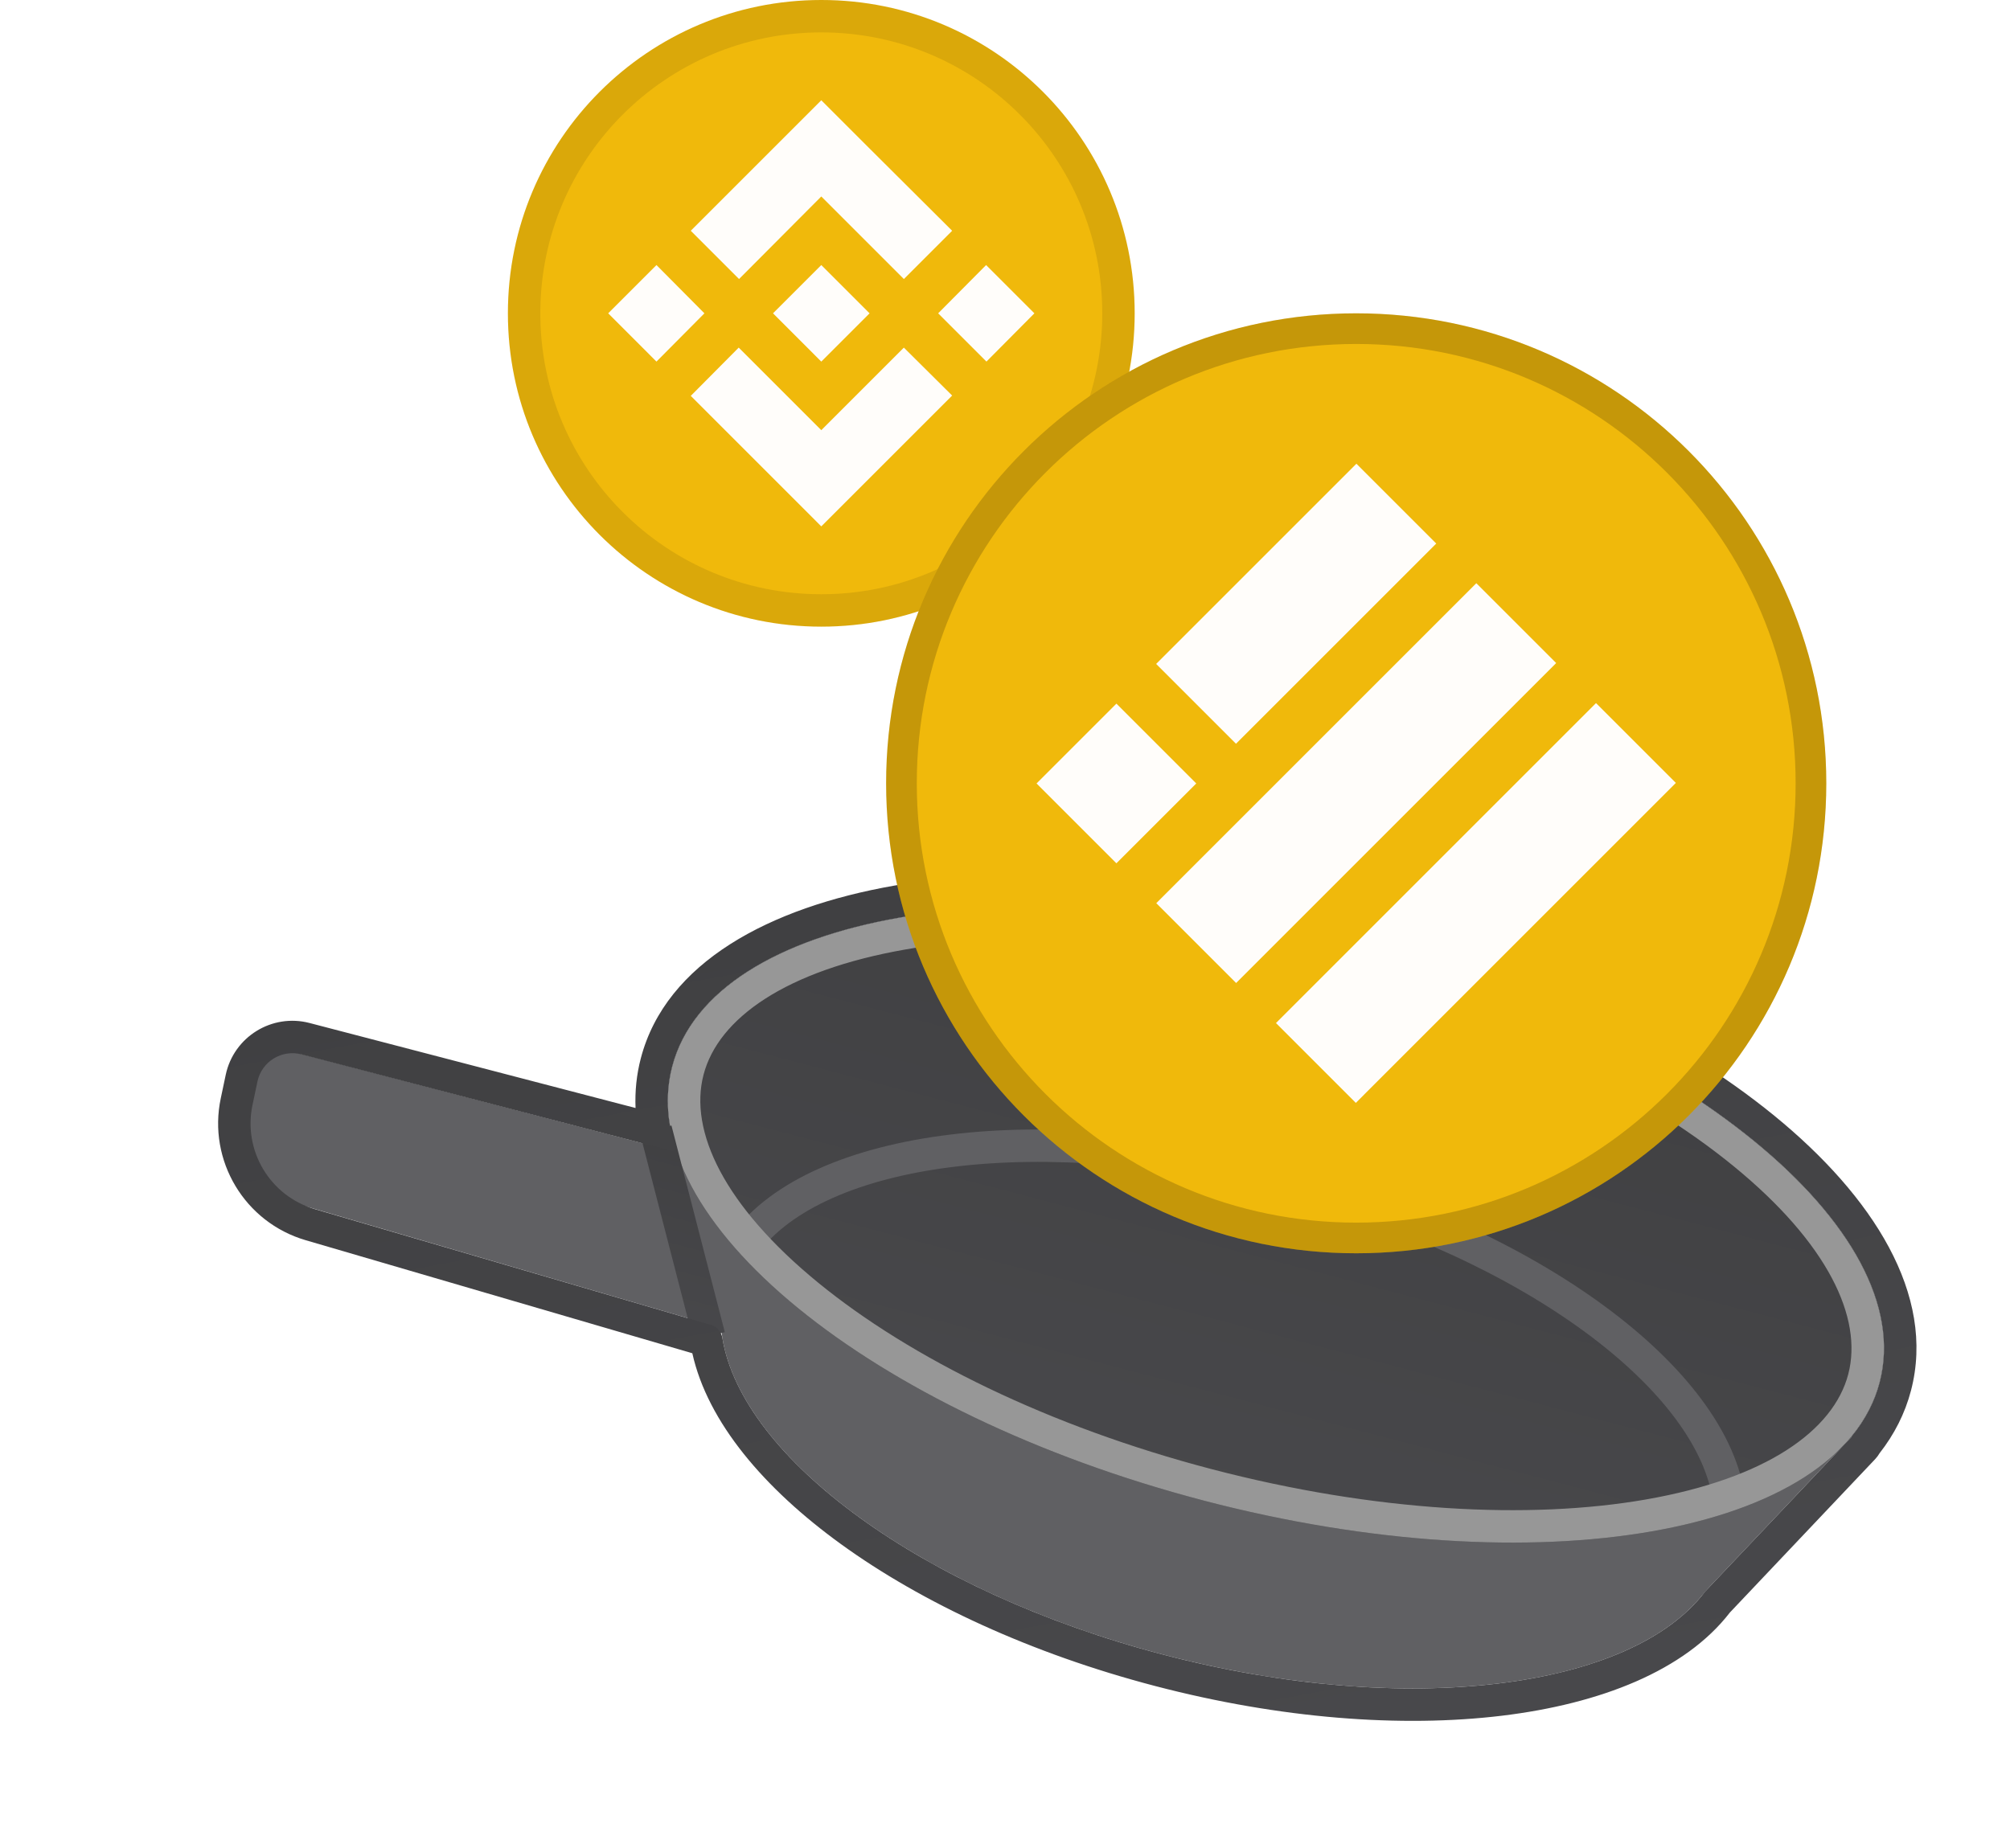
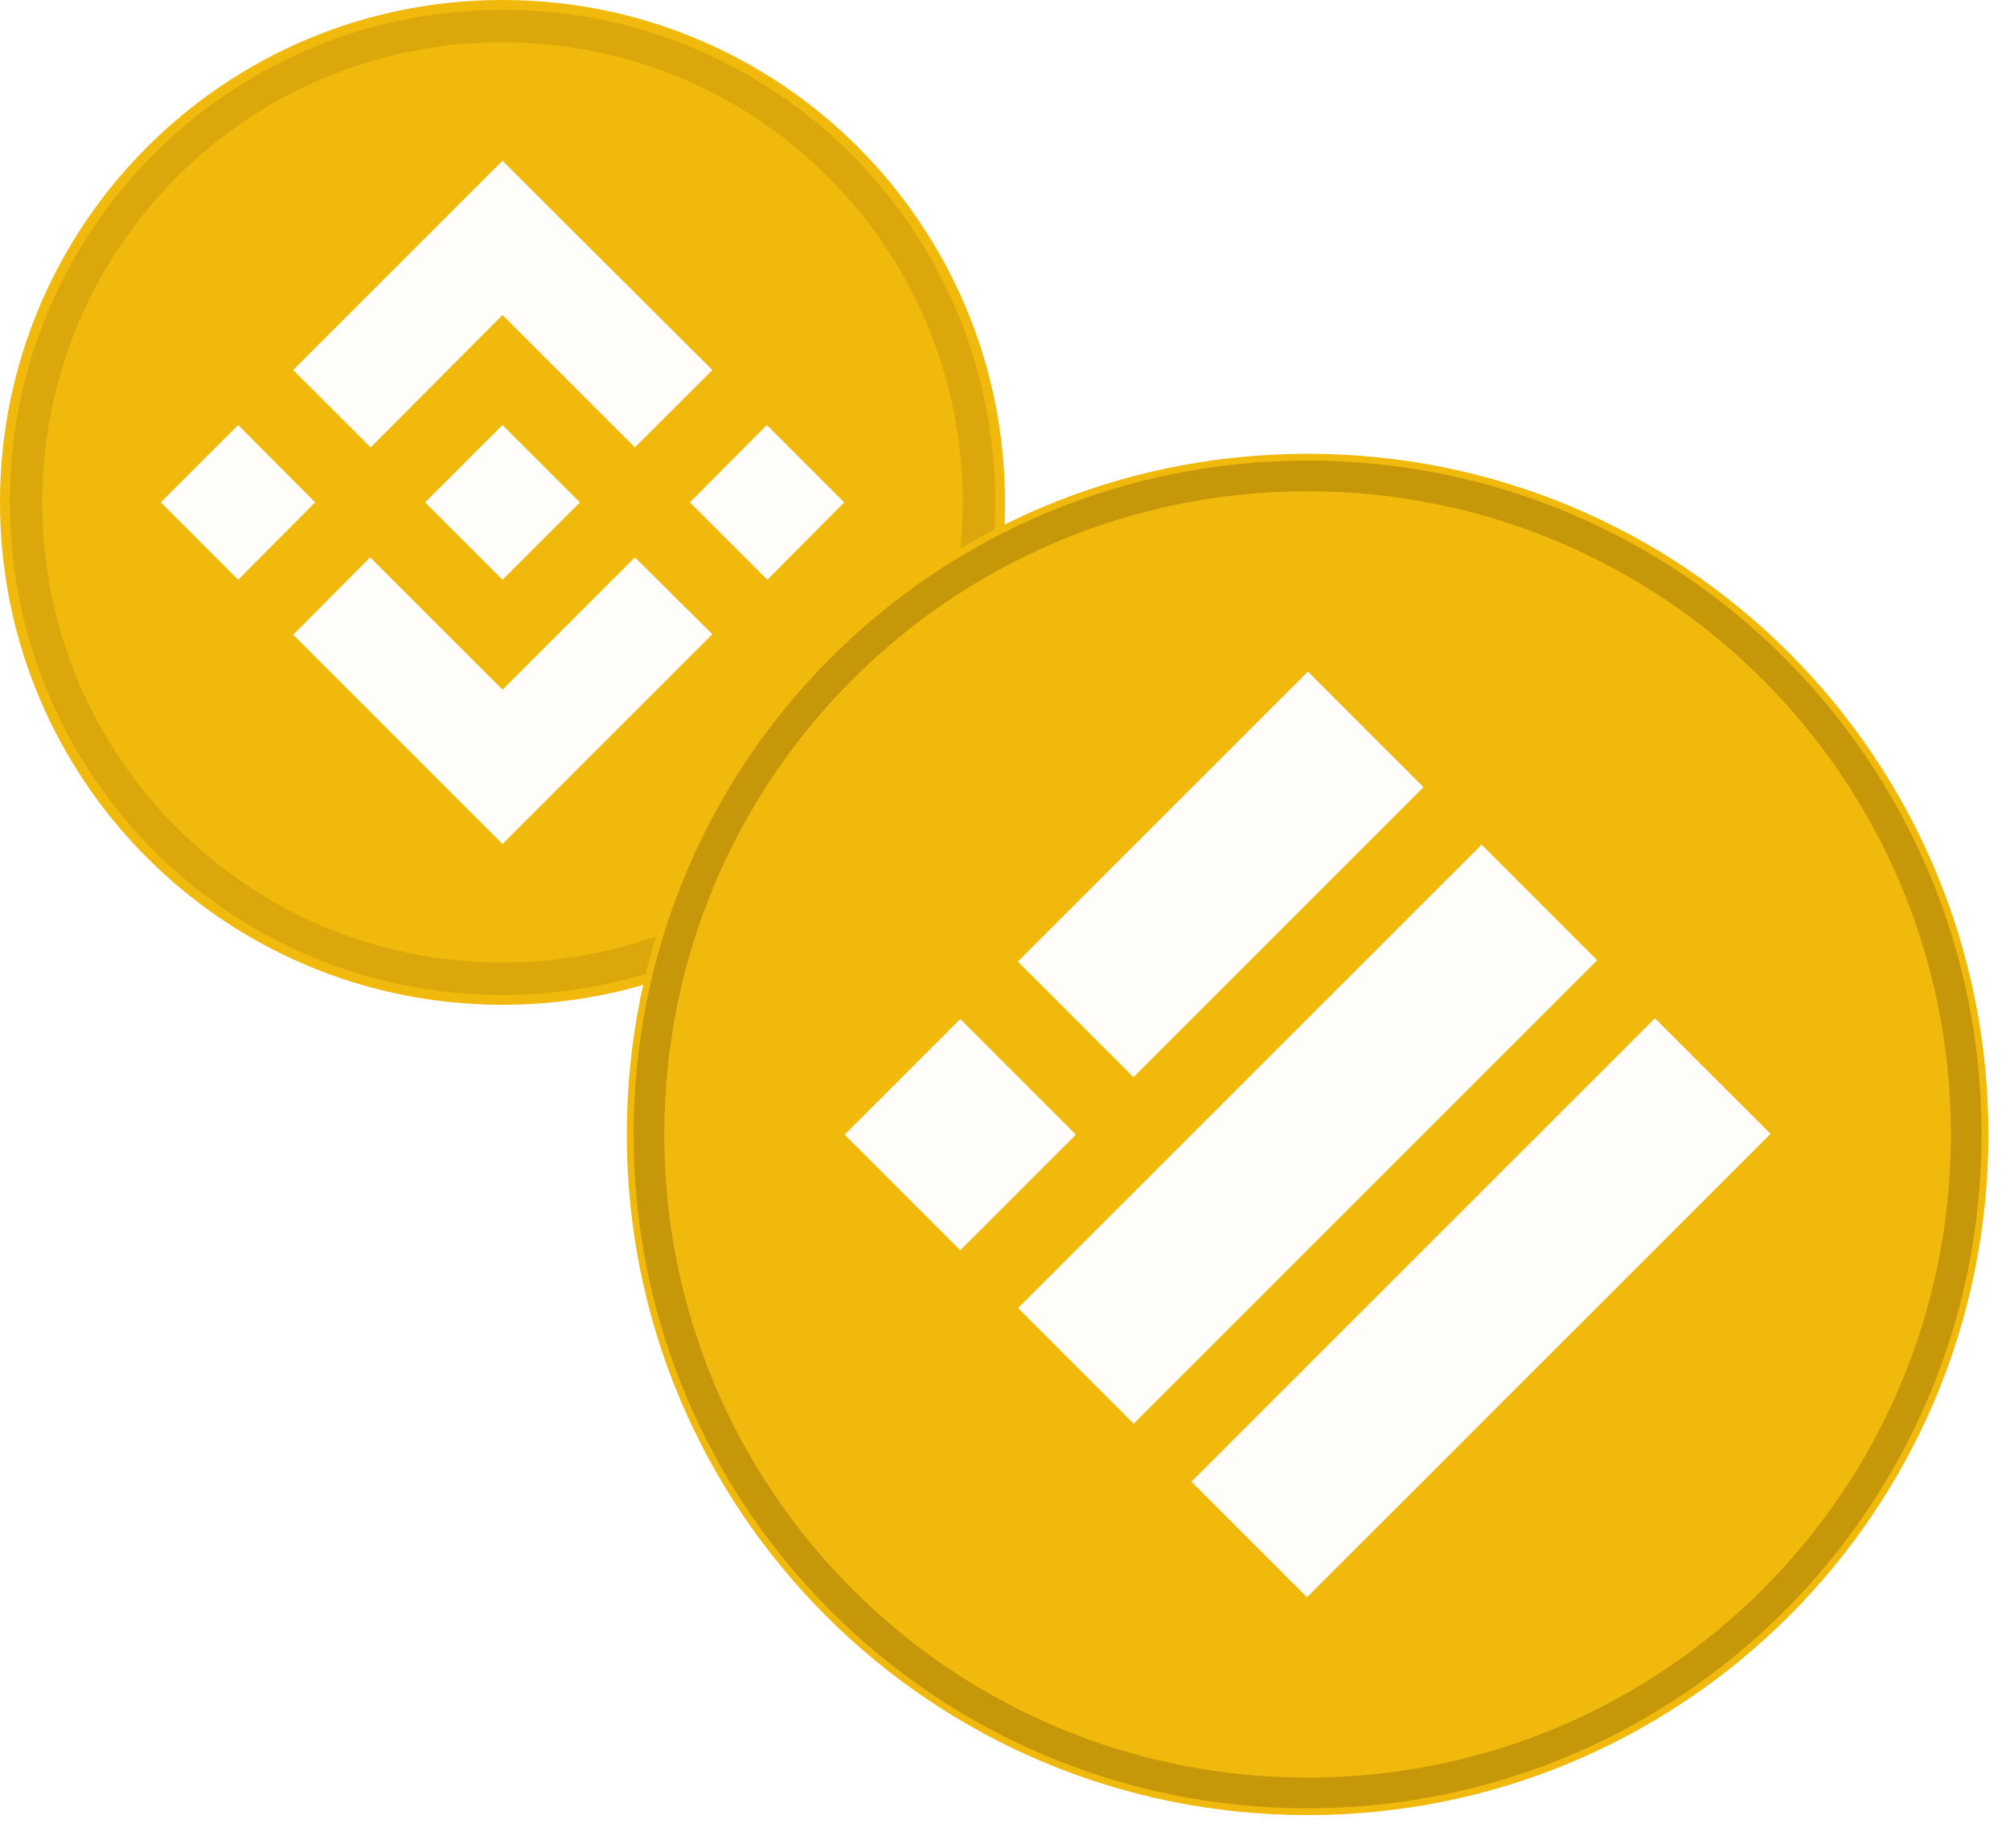
- <svg xmlns="http://www.w3.org/2000/svg" width="186" height="171" fill="none">
-   <g fill="#606063">
-     <path d="M67.045 119.028c-3.178 12.144 15 27.421 40.602 34.121s48.934 2.287 52.112-9.858-15-27.421-40.602-34.122-48.934-2.286-52.112 9.859z" />
-     <path d="M155.924 149.273l15.422-16.285-109.354-28.619 5.721 21.818 88.211 23.086z" />
-     <path d="M68.934 108.293L27.073 97.338c-1.815-.475-3.66.654-4.063 2.486l-.468 2.129a8.26 8.26 0 0 0 5.746 9.7l41.812 12.239-1.166-15.599z" />
+ <svg xmlns="http://www.w3.org/2000/svg" viewBox="0 0 186 171" width="186" height="171">
+   <style>
+ 		tspan { white-space:pre }
+ 		.shp0 { fill: #f0b90b } 
+ 		.shp1 { fill: #fffdfa } 
+ 		.shp2 { opacity: 0.102;mix-blend-mode: multiply;fill: none;stroke: #191326;stroke-width: 3 } 
+ 		.shp3 { opacity: 0.2;mix-blend-mode: multiply;fill: none;stroke: #191326;stroke-width: 2.837 } 
+ 	</style>
+   <g id="BNB">
+     <path id="Layer" class="shp0" d="M46.5 93C20.79 93 0 72.21 0 46.5C0 20.79 20.79 0 46.5 0C72.21 0 93 20.79 93 46.5C93 72.21 72.21 93 46.5 93Z" />
+     <path id="Layer" fill-rule="evenodd" class="shp1" d="M29.16 46.5L22.04 53.66L14.88 46.5L22.04 39.34L29.16 46.5ZM34.3 41.41L27.13 34.25L46.5 14.88L53.67 22.04L65.92 34.25L58.75 41.41L46.5 29.16L34.3 41.41ZM78.12 46.5L71.01 53.66L63.84 46.5L70.96 39.34L78.12 46.5ZM58.75 51.59L65.92 58.7L46.5 78.12L27.13 58.75L34.25 51.59L46.5 63.84L58.75 51.59ZM46.5 53.66L39.34 46.5L46.5 39.34L53.66 46.5L46.5 53.66Z" />
+     <path id="Layer" class="shp2" d="M46.5 90.59C22.12 90.59 2.41 70.88 2.41 46.5C2.41 22.12 22.12 2.41 46.5 2.41C70.88 2.41 90.59 22.12 90.59 46.5C90.59 70.88 70.88 90.59 46.5 90.59Z" />
  </g>
-   <path fill="url(#A)" d="M62.203 98.71c-3.694 14.114 18.324 32.101 49.178 40.176s58.86 3.178 62.554-10.936-18.324-32.101-49.178-40.176-58.861-3.179-62.554 10.935z" />
-   <g fill-rule="evenodd">
-     <path fill="#606063" d="M146.673 123.286c7.098 5.22 11.246 10.866 11.865 15.871l2.978-.368c-.772-6.238-5.737-12.531-13.066-17.92-7.389-5.435-17.439-10.148-28.913-13.151s-22.544-3.817-31.649-2.699c-9.029 1.109-16.44 4.163-20.168 9.223l2.415 1.779c2.992-4.06 9.373-6.95 18.119-8.024 8.67-1.064 19.354-.299 30.523 2.624s20.859 7.49 27.896 12.665z" />
-     <path fill="#979797" d="M75.734 118.739c-8.721-7.124-11.998-14.041-10.629-19.27s7.614-9.654 18.706-11.593c10.807-1.889 25.078-1.154 40.186 2.8s27.911 10.304 36.406 17.245c8.721 7.124 11.998 14.041 10.63 19.27s-7.614 9.653-18.707 11.593c-10.806 1.889-25.078 1.153-40.186-2.8s-27.91-10.304-36.406-17.245zm35.647 20.147c-30.854-8.075-52.872-26.062-49.178-40.176s31.7-19.01 62.554-10.935 52.872 26.062 49.178 40.176-31.7 19.01-62.554 10.936z" />
-     <path fill="url(#B)" d="M64.167 124.049l-4.937-19.123 2.905-.75 4.937 19.123-2.905.75z" />
-     <path fill="url(#C)" d="M62.469 106.189l-.128-.443-.202-.817-.142-.54c.022-.012.03-.019.028-.027l-.004-.025-.12-.794-.022-.191c-.072-.663-.096-1.321-.071-1.974.035-.903.166-1.793.395-2.668 3.694-14.114 31.7-19.01 62.555-10.936s52.872 26.062 49.178 40.176a12.4 12.4 0 0 1-.963 2.519 13.7 13.7 0 0 1-1.635 2.476l-.016.019c.011.02.014.025.015.029l-.611.651-12.932 13.655c-6.807 9.031-27.596 11.752-50.146 5.85-22.302-5.837-38.971-18.182-40.797-29.295-.093-.569-.484-1.054-1.037-1.215L29.127 111.91a8.26 8.26 0 0 1-5.762-9.635l.459-2.172c.39-1.845 2.242-2.99 4.066-2.514l34.249 8.931a.27.27 0 0 0 .331-.331zm-3.657-3.636c-.064-1.544.091-3.085.488-4.603 2.325-8.885 11.93-13.965 23.478-15.984 11.834-2.069 26.992-1.215 42.738 2.906s29.38 10.802 38.683 18.402c9.078 7.417 14.963 16.551 12.638 25.436-.557 2.129-1.552 4.064-2.901 5.789a3.08 3.08 0 0 1-.425.566l-13.429 14.181c-4.171 5.406-12.026 8.46-21.098 9.556-9.3 1.124-20.517.28-32.096-2.751-11.453-2.997-21.548-7.685-29.079-13.141-7.079-5.13-12.321-11.262-13.743-17.657l-35.782-10.464a11.26 11.26 0 0 1-7.855-13.134l.459-2.173c.744-3.519 4.277-5.704 7.758-4.796l30.165 7.867z" />
+   <g id="BUSD">
+     <path id="Layer" class="shp0" d="M121 168C86.16 168 58 139.84 58 105C58 70.16 86.16 42 121 42C155.84 42 184 70.16 184 105C184 139.84 155.84 168 121 168Z" />
+     <path id="Layer" fill-rule="evenodd" class="shp1" d="M121.03 62.16L131.73 72.86L104.89 99.7L94.19 89L121.03 62.16ZM94.21 121.07L137.1 78.18L147.8 88.88L104.91 131.77L94.21 121.07ZM153.14 94.25L163.84 104.95L120.95 147.84L110.25 137.14L153.14 94.25L153.14 94.25ZM78.16 105.02L88.86 94.32L99.56 105.02L88.86 115.72L78.16 105.02Z" />
+     <path id="Layer" class="shp3" d="M121 165.95C87.3 165.95 60.05 138.7 60.05 105C60.05 71.3 87.3 44.05 121 44.05C154.7 44.05 181.95 71.3 181.95 105C181.95 138.7 154.7 165.95 121 165.95Z" />
  </g>
-   <circle cx="76" cy="29" r="29" fill="#f0b90b" />
-   <path fill="#fffdfa" d="M65.185 29l-4.437 4.468L56.28 29l4.468-4.468L65.185 29zM76 18.185l7.642 7.642 4.468-4.468-7.641-7.611L76 9.28 63.921 21.358l4.468 4.468L76 18.185zm15.252 6.347L86.815 29l4.468 4.468L95.72 29l-4.468-4.468zM76 39.815l-7.641-7.642-4.437 4.468L76 48.72l12.109-12.109-4.468-4.437L76 39.815zm0-6.347L80.468 29 76 24.532 71.532 29 76 33.468z" />
-   <circle cx="76" cy="29" r="27.5" stroke="#191326" stroke-width="3" opacity=".1" style="mix-blend-mode:multiply" />
-   <circle cx="125.5" cy="72.5" r="43.5" fill="#f0b90b" />
-   <path fill="#fffdfa" fill-rule="evenodd" d="M106.987 61.451l18.531-18.531 7.389 7.389-18.531 18.531-7.389-7.389zM107 83.595l29.615-29.614 7.389 7.389-29.615 29.614L107 83.595zm40.69-18.518l-29.614 29.614 7.389 7.389 29.614-29.615-7.389-7.389zm-51.77 7.438l7.389-7.389 7.389 7.389-7.389 7.389-7.389-7.389z" />
-   <circle cx="125.5" cy="72.5" r="42.082" stroke="#191326" stroke-width="2.837" opacity=".2" style="mix-blend-mode:multiply" />
-   <defs>
-     <linearGradient id="A" x1="124.757" x2="111.381" y1="87.774" y2="138.886" gradientUnits="userSpaceOnUse">
-       <stop stop-color="#404042" />
-       <stop offset="1" stop-color="#48484b" />
-     </linearGradient>
-     <linearGradient id="B" x1="65.567" x2="60.735" y1="105.096" y2="123.129" gradientUnits="userSpaceOnUse">
-       <stop stop-color="#404042" />
-       <stop offset="1" stop-color="#48484b" />
-     </linearGradient>
-     <linearGradient id="C" x1="92.495" x2="108.09" y1="80.169" y2="164.62" gradientUnits="userSpaceOnUse">
-       <stop stop-color="#404042" />
-       <stop offset="1" stop-color="#48484b" />
-     </linearGradient>
-   </defs>
</svg>
